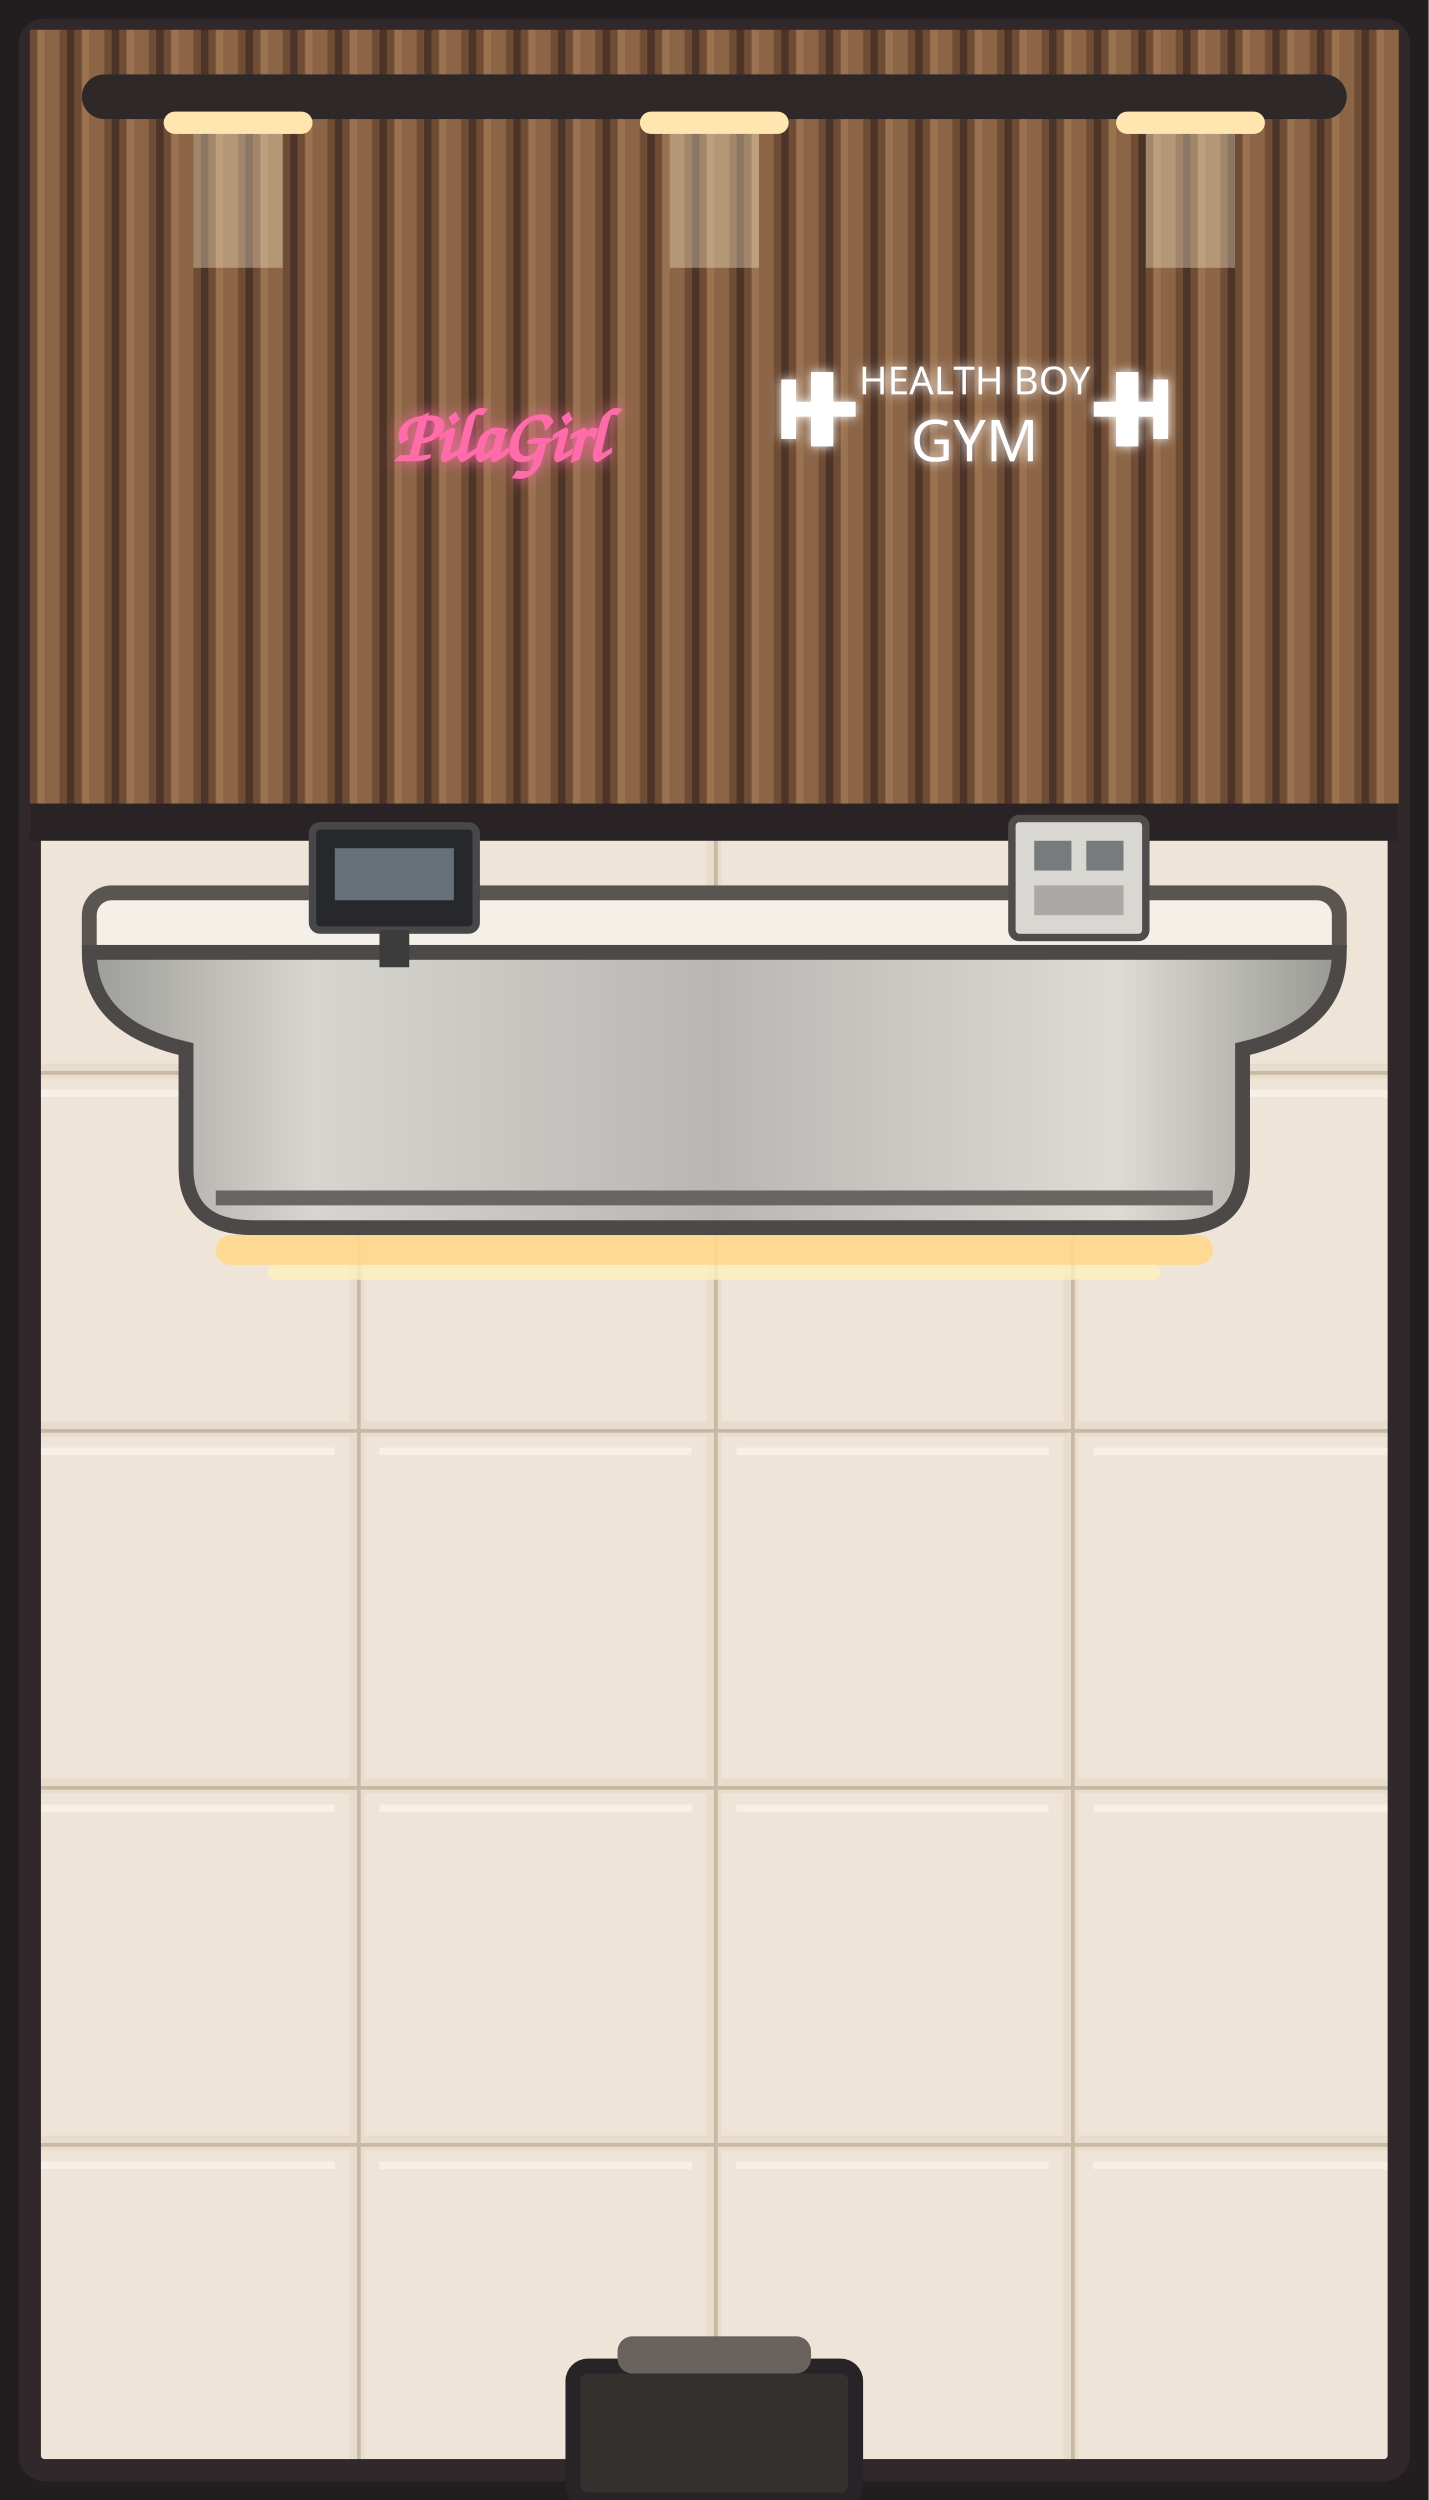
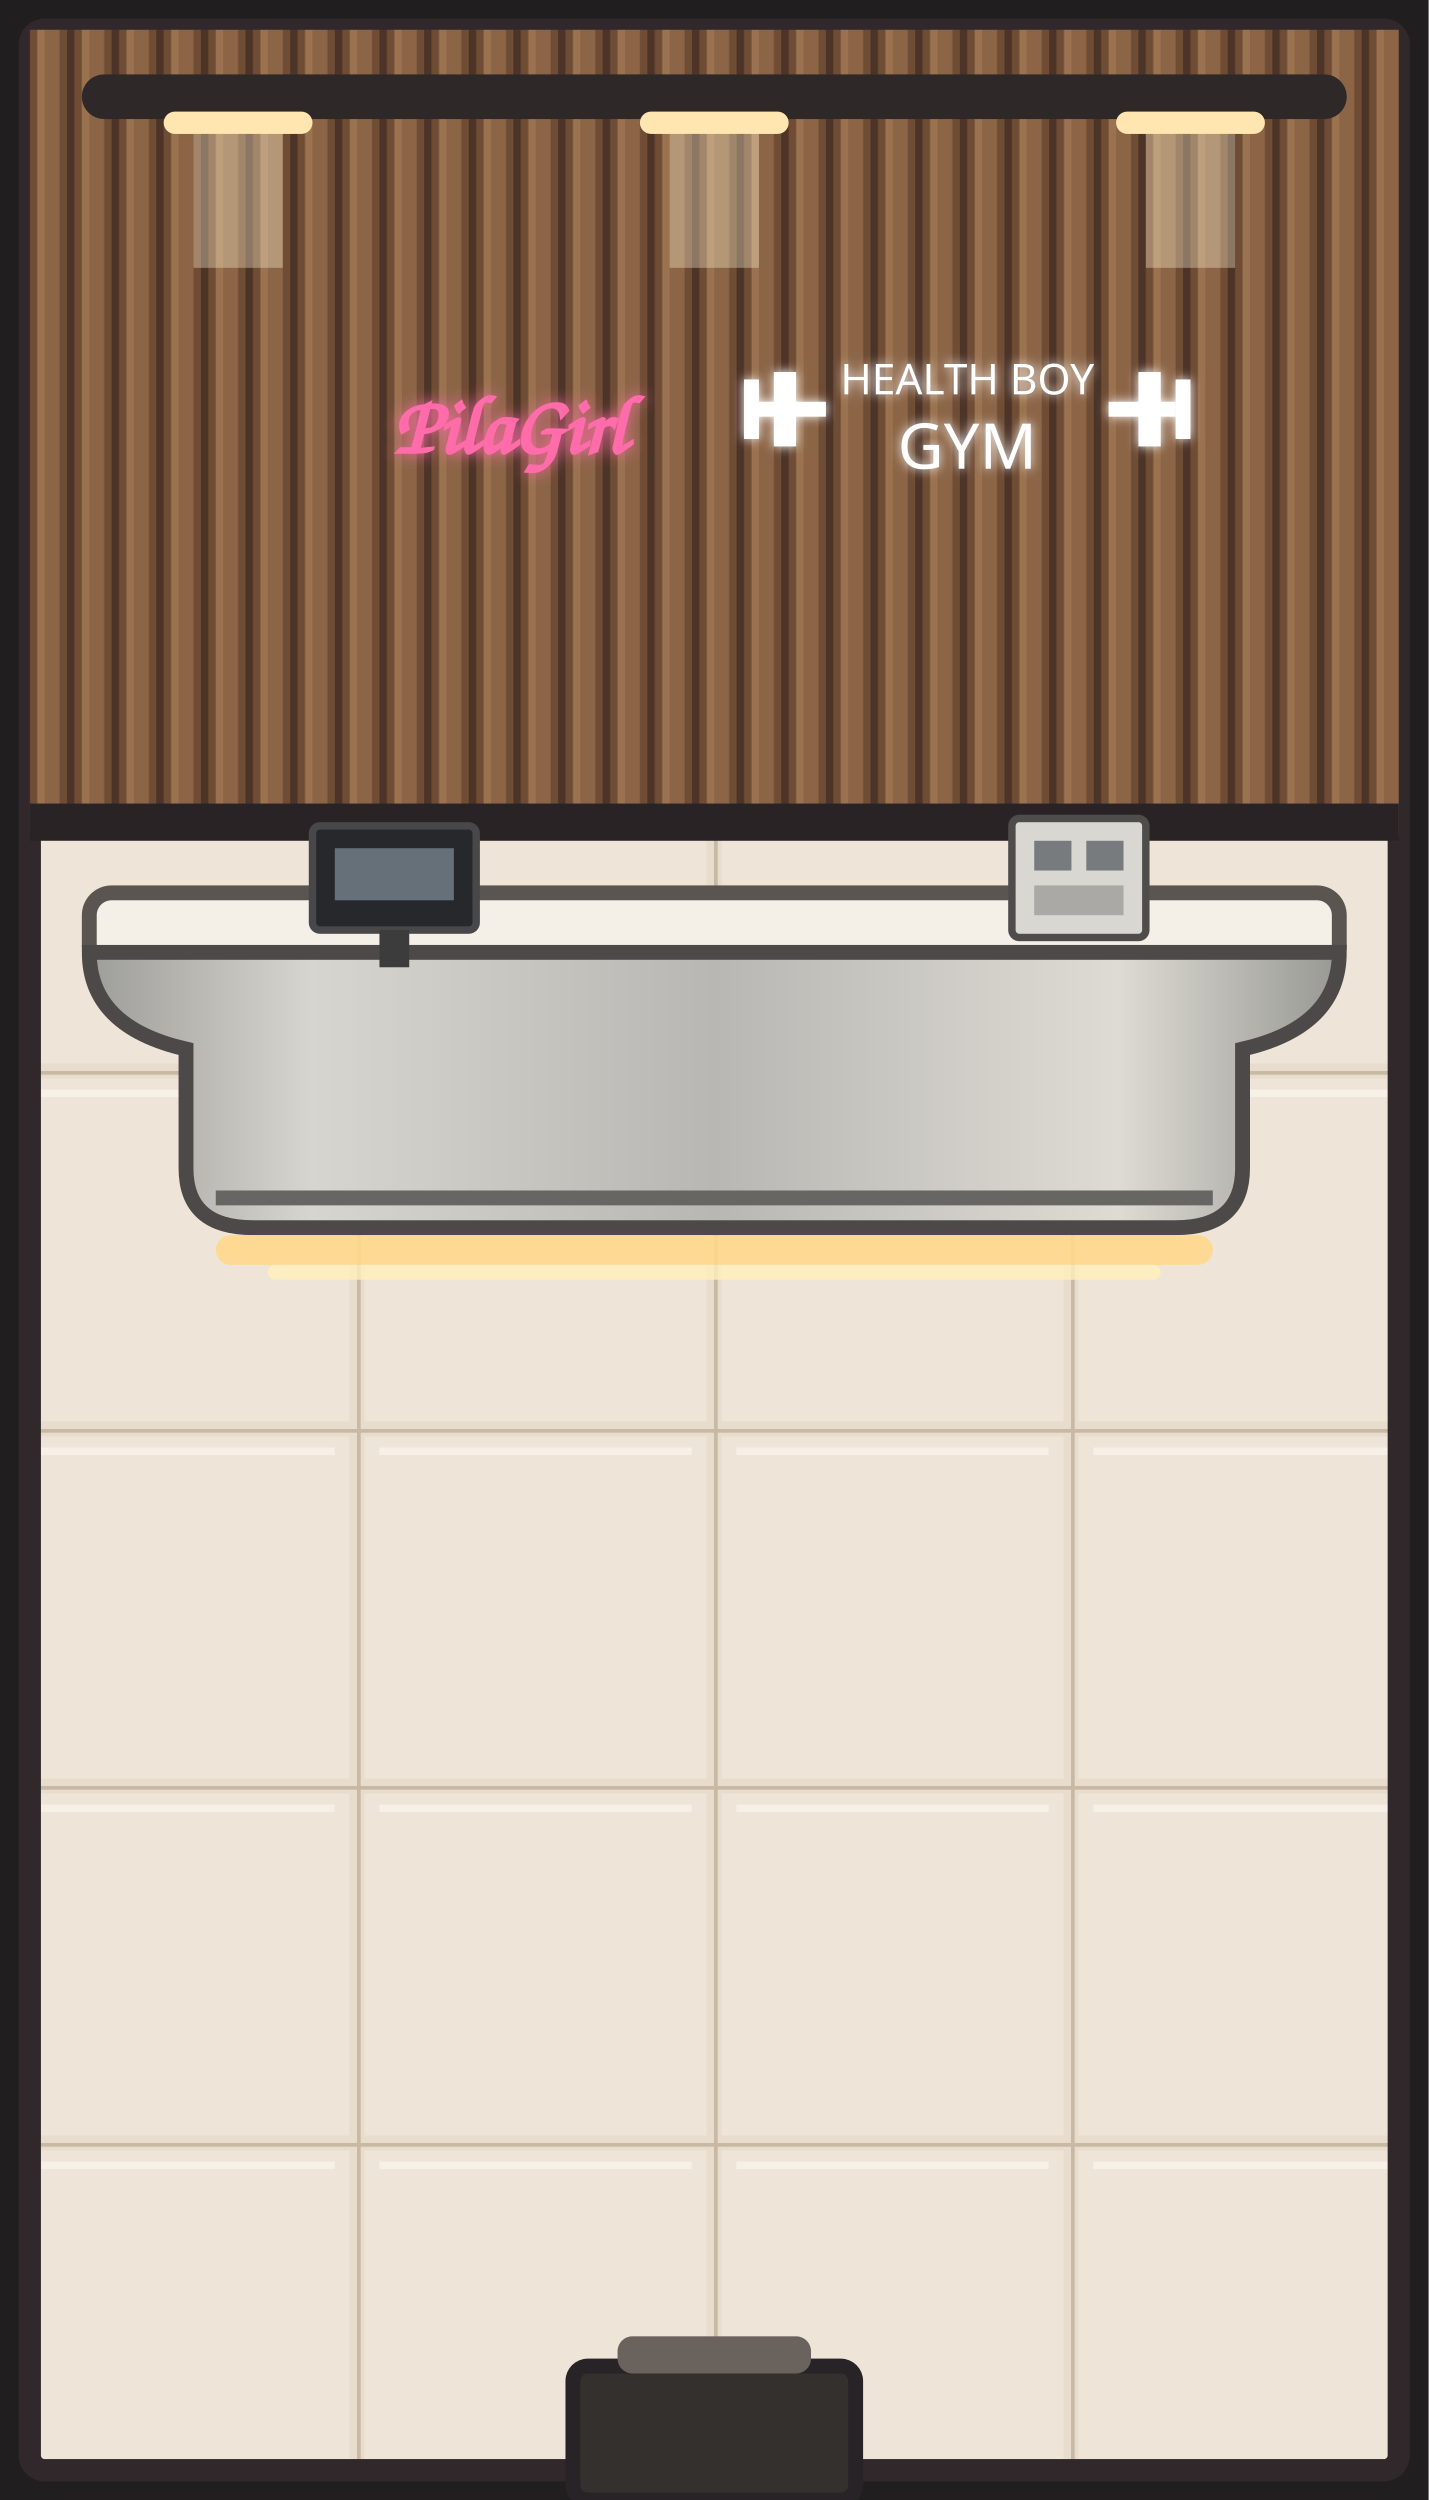
<svg xmlns="http://www.w3.org/2000/svg" width="192" height="336" viewBox="0 0 192 336">
  <defs>
    <linearGradient id="metal" x1="0" x2="1">
      <stop offset="0" stop-color="#9c9c98" />
      <stop offset="0.18" stop-color="#d7d5cf" />
      <stop offset="0.5" stop-color="#b8b7b3" />
      <stop offset="0.82" stop-color="#dedbd4" />
      <stop offset="1" stop-color="#969792" />
    </linearGradient>
    <filter id="pinkGlow" x="-50%" y="-50%" width="200%" height="200%">
      <feGaussianBlur stdDeviation="1" result="b" />
      <feMerge>
        <feMergeNode in="b" />
        <feMergeNode in="SourceGraphic" />
      </feMerge>
    </filter>
    <filter id="whiteGlow" x="-50%" y="-50%" width="200%" height="200%">
      <feGaussianBlur stdDeviation=".7" result="b" />
      <feMerge>
        <feMergeNode in="b" />
        <feMergeNode in="SourceGraphic" />
      </feMerge>
    </filter>
    <pattern id="wood" width="6" height="6" patternUnits="userSpaceOnUse">
      <rect width="6" height="6" fill="#6f4c34" />
      <rect width="2" height="6" fill="#8c6547" />
      <rect x="3" width="1" height="6" fill="#4d3428" />
      <rect x="5" width="1" height="6" fill="#9a7250" />
    </pattern>
    <pattern id="tile" width="48" height="48" patternUnits="userSpaceOnUse">
      <rect width="48" height="48" fill="#e8ddcc" />
      <rect x="1" y="1" width="46" height="46" fill="#eee5d8" />
      <path d="M0 0H48M0 0V48" stroke="#c7b9a4" stroke-width="1" />
      <path d="M3 3H45" stroke="#f8f3eb" stroke-width="1" opacity=".8" />
    </pattern>
  </defs>
  <rect width="192" height="336" fill="#211e20" />
  <rect x="4" y="4" width="184" height="328" rx="2" fill="url(#tile)" stroke="#30282a" stroke-width="3" />
  <rect x="4" y="4" width="184" height="108" fill="url(#wood)" />
  <rect x="4" y="108" width="184" height="5" fill="#292325" />
  <rect x="11" y="10" width="170" height="6" rx="3" fill="#2e2828" />
  <g fill="#ffe6b0">
    <rect x="22" y="15" width="20" height="3" rx="1.5" />
    <rect x="86" y="15" width="20" height="3" rx="1.5" />
    <rect x="150" y="15" width="20" height="3" rx="1.5" />
  </g>
  <g fill="#fff3d2" opacity=".35">
    <rect x="26" y="18" width="12" height="18" />
    <rect x="90" y="18" width="12" height="18" />
    <rect x="154" y="18" width="12" height="18" />
  </g>
-   <text x="67" y="62" text-anchor="middle" font-family="cursive" font-size="10" font-weight="700" font-style="italic" fill="#ff6ca9" filter="url(#pinkGlow)">PilaGirl</text>
-   <g transform="translate(103 44)" fill="#fff" filter="url(#whiteGlow)" font-family="Arial Black, sans-serif" text-anchor="middle">
-     <text x="28" y="9" font-size="5.2">HEALTH BOY</text>
-     <text x="28" y="18" font-size="7.8">GYM</text>
-     <rect x="4" y="10" width="8" height="2" />
-     <rect x="44" y="10" width="8" height="2" />
-     <rect x="2" y="7" width="2" height="8" />
-     <rect x="6" y="6" width="3" height="10" />
-     <rect x="47" y="6" width="3" height="10" />
-     <rect x="52" y="7" width="2" height="8" />
+   <text x="84" y="61" text-anchor="end" font-family="cursive" font-size="11" font-weight="700" font-style="italic" fill="#ff6ca9" filter="url(#pinkGlow)">PilaGirl</text>
+   <g transform="translate(99 43)" fill="#fff" filter="url(#whiteGlow)" font-family="Arial Black, sans-serif" text-anchor="middle">
+     <text x="31" y="10" font-size="5.7">HEALTH BOY</text>
+     <text x="31" y="20" font-size="8.5">GYM</text>
+     <rect x="3" y="11" width="9" height="2" />
+     <rect x="50" y="11" width="9" height="2" />
+     <rect x="1" y="8" width="2" height="8" />
+     <rect x="5" y="7" width="3" height="10" />
+     <rect x="54" y="7" width="3" height="10" />
+     <rect x="59" y="8" width="2" height="8" />
  </g>
  <rect x="12" y="120" width="168" height="10" rx="3" fill="#f4efe7" stroke="#5b5552" stroke-width="2" />
  <path d="M12 128 Q12 138 25 141 V157 Q25 165 34 165 H158 Q167 165 167 157 V141 Q180 138 180 128 Z" fill="url(#metal)" stroke="#4d4948" stroke-width="2" />
  <path d="M29 161 H163" stroke="#686663" stroke-width="2" />
  <rect x="29" y="166" width="134" height="4" rx="2" fill="#ffd88c" opacity=".9" />
  <rect x="36" y="170" width="120" height="2" rx="1" fill="#fff0bc" opacity=".8" />
  <g transform="translate(42 111)">
    <rect width="22" height="14" rx="1" fill="#26282b" stroke="#48484b" />
    <rect x="3" y="3" width="16" height="7" fill="#657079" />
    <rect x="9" y="14" width="4" height="5" fill="#3c3c3d" />
  </g>
  <g transform="translate(136 110)">
    <rect width="18" height="16" rx="1" fill="#d8d7d2" stroke="#4e4d4c" />
    <rect x="3" y="3" width="5" height="4" fill="#777b7d" />
    <rect x="10" y="3" width="5" height="4" fill="#777b7d" />
    <rect x="3" y="9" width="12" height="4" fill="#aaa9a6" />
  </g>
  <rect x="77" y="318" width="38" height="18" rx="2" fill="#34302e" stroke="#272326" stroke-width="2" />
  <rect x="83" y="314" width="26" height="5" rx="2" fill="#69625d" />
</svg>
